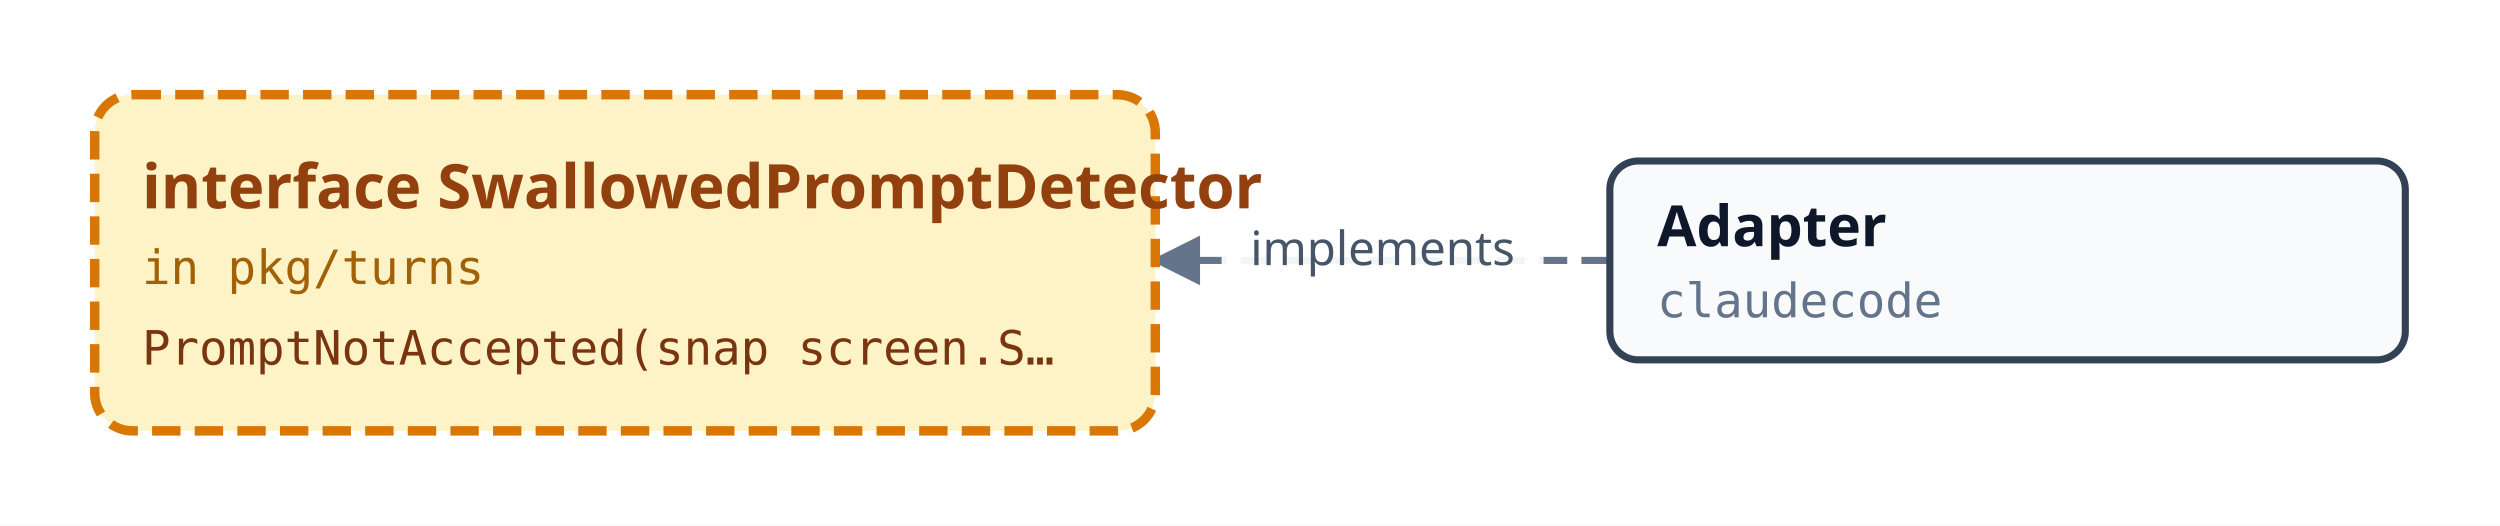
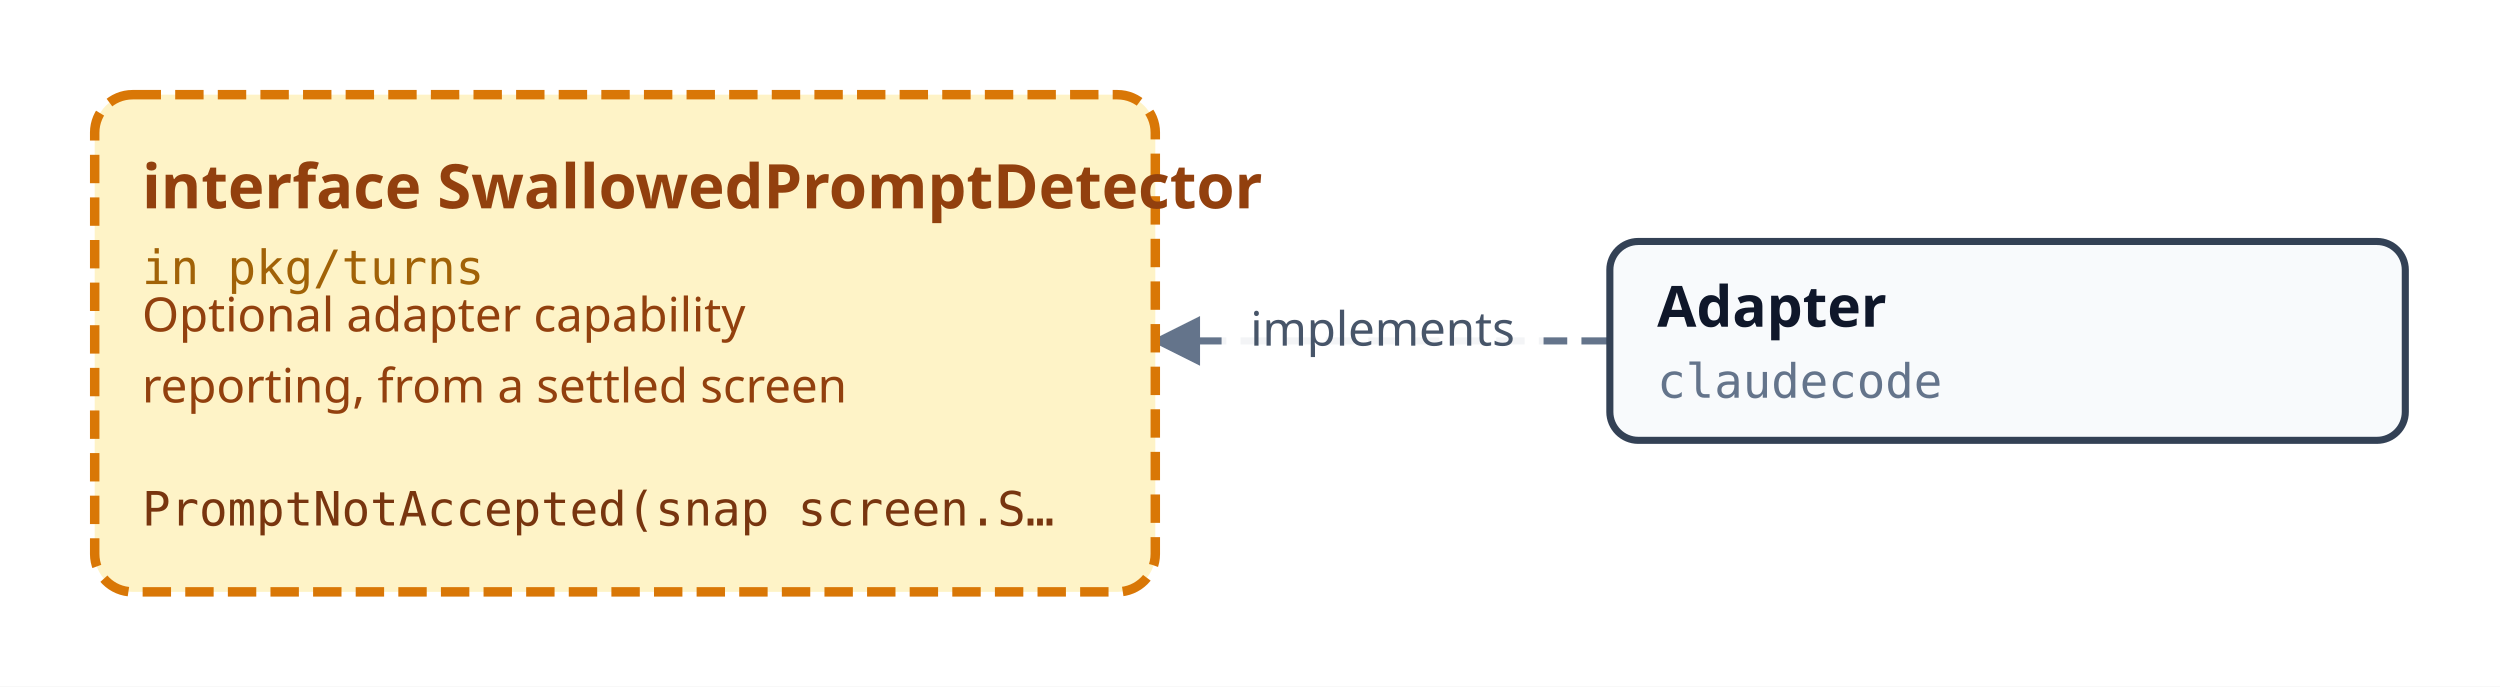
- <svg xmlns="http://www.w3.org/2000/svg" width="528" height="111" viewBox="0 0 528 111" font-family="ui-sans-serif, system-ui, sans-serif">
+ <svg xmlns="http://www.w3.org/2000/svg" width="528" height="145" viewBox="0 0 528 145" font-family="ui-sans-serif, system-ui, sans-serif">
  <defs>
    <marker id="arrow" viewBox="0 0 10 10" refX="9" refY="5" markerWidth="7" markerHeight="7" orient="auto-start-reverse">
      <path d="M0,0 L10,5 L0,10 z" fill="#64748b" />
    </marker>
  </defs>
  <rect width="100%" height="100%" fill="#ffffff" />
-   <line x1="340" y1="55" x2="244" y2="55" stroke="#64748b" stroke-width="1.5" stroke-dasharray="6 3" marker-end="url(#arrow)" />
-   <g transform="translate(340,34)">
+   <line x1="340" y1="72" x2="244" y2="72" stroke="#64748b" stroke-width="1.5" stroke-dasharray="6 3" marker-end="url(#arrow)" />
+   <g transform="translate(340,51)">
    <rect width="168" height="42" rx="6" fill="#f8fafc" stroke="#334155" stroke-width="1.5" />
    <text x="10" y="18" font-size="12" font-weight="700" fill="#0f172a">Adapter</text>
    <text x="10" y="33" font-size="10" font-family="ui-monospace, monospace" fill="#64748b">claudecode</text>
  </g>
-   <rect x="258" y="45" width="68" height="15" rx="3" fill="#ffffff" opacity="0.92" />
-   <text x="292" y="56" font-size="10" fill="#475569" text-anchor="middle">implements</text>
+   <rect x="258" y="62" width="68" height="15" rx="3" fill="#ffffff" opacity="0.92" />
+   <text x="292" y="73" font-size="10" fill="#475569" text-anchor="middle">implements</text>
  <g transform="translate(20,20)">
-     <rect width="224" height="71" rx="8" fill="#fef3c7" stroke="#d97706" stroke-width="2" stroke-dasharray="6 3" />
+     <rect width="224" height="105" rx="8" fill="#fef3c7" stroke="#d97706" stroke-width="2" stroke-dasharray="6 3" />
    <text x="10" y="24" font-size="13" font-weight="700" fill="#92400e">interface SwallowedPromptDetector</text>
    <text x="10" y="40" font-size="10" font-family="ui-monospace, monospace" fill="#a16207">in pkg/turns</text>
-     <text x="10" y="57" font-size="10" font-family="ui-monospace, monospace" fill="#78350f">PromptNotAccepted(snap screen.S…</text>
+     <text x="10" y="50" font-size="10" fill="#92400e">Optional adapter capability</text>
+     <text x="10" y="65" font-size="10" fill="#92400e">reporting, from a settled screen</text>
+     <text x="10" y="91" font-size="10" font-family="ui-monospace, monospace" fill="#78350f">PromptNotAccepted(snap screen.S…</text>
  </g>
</svg>
